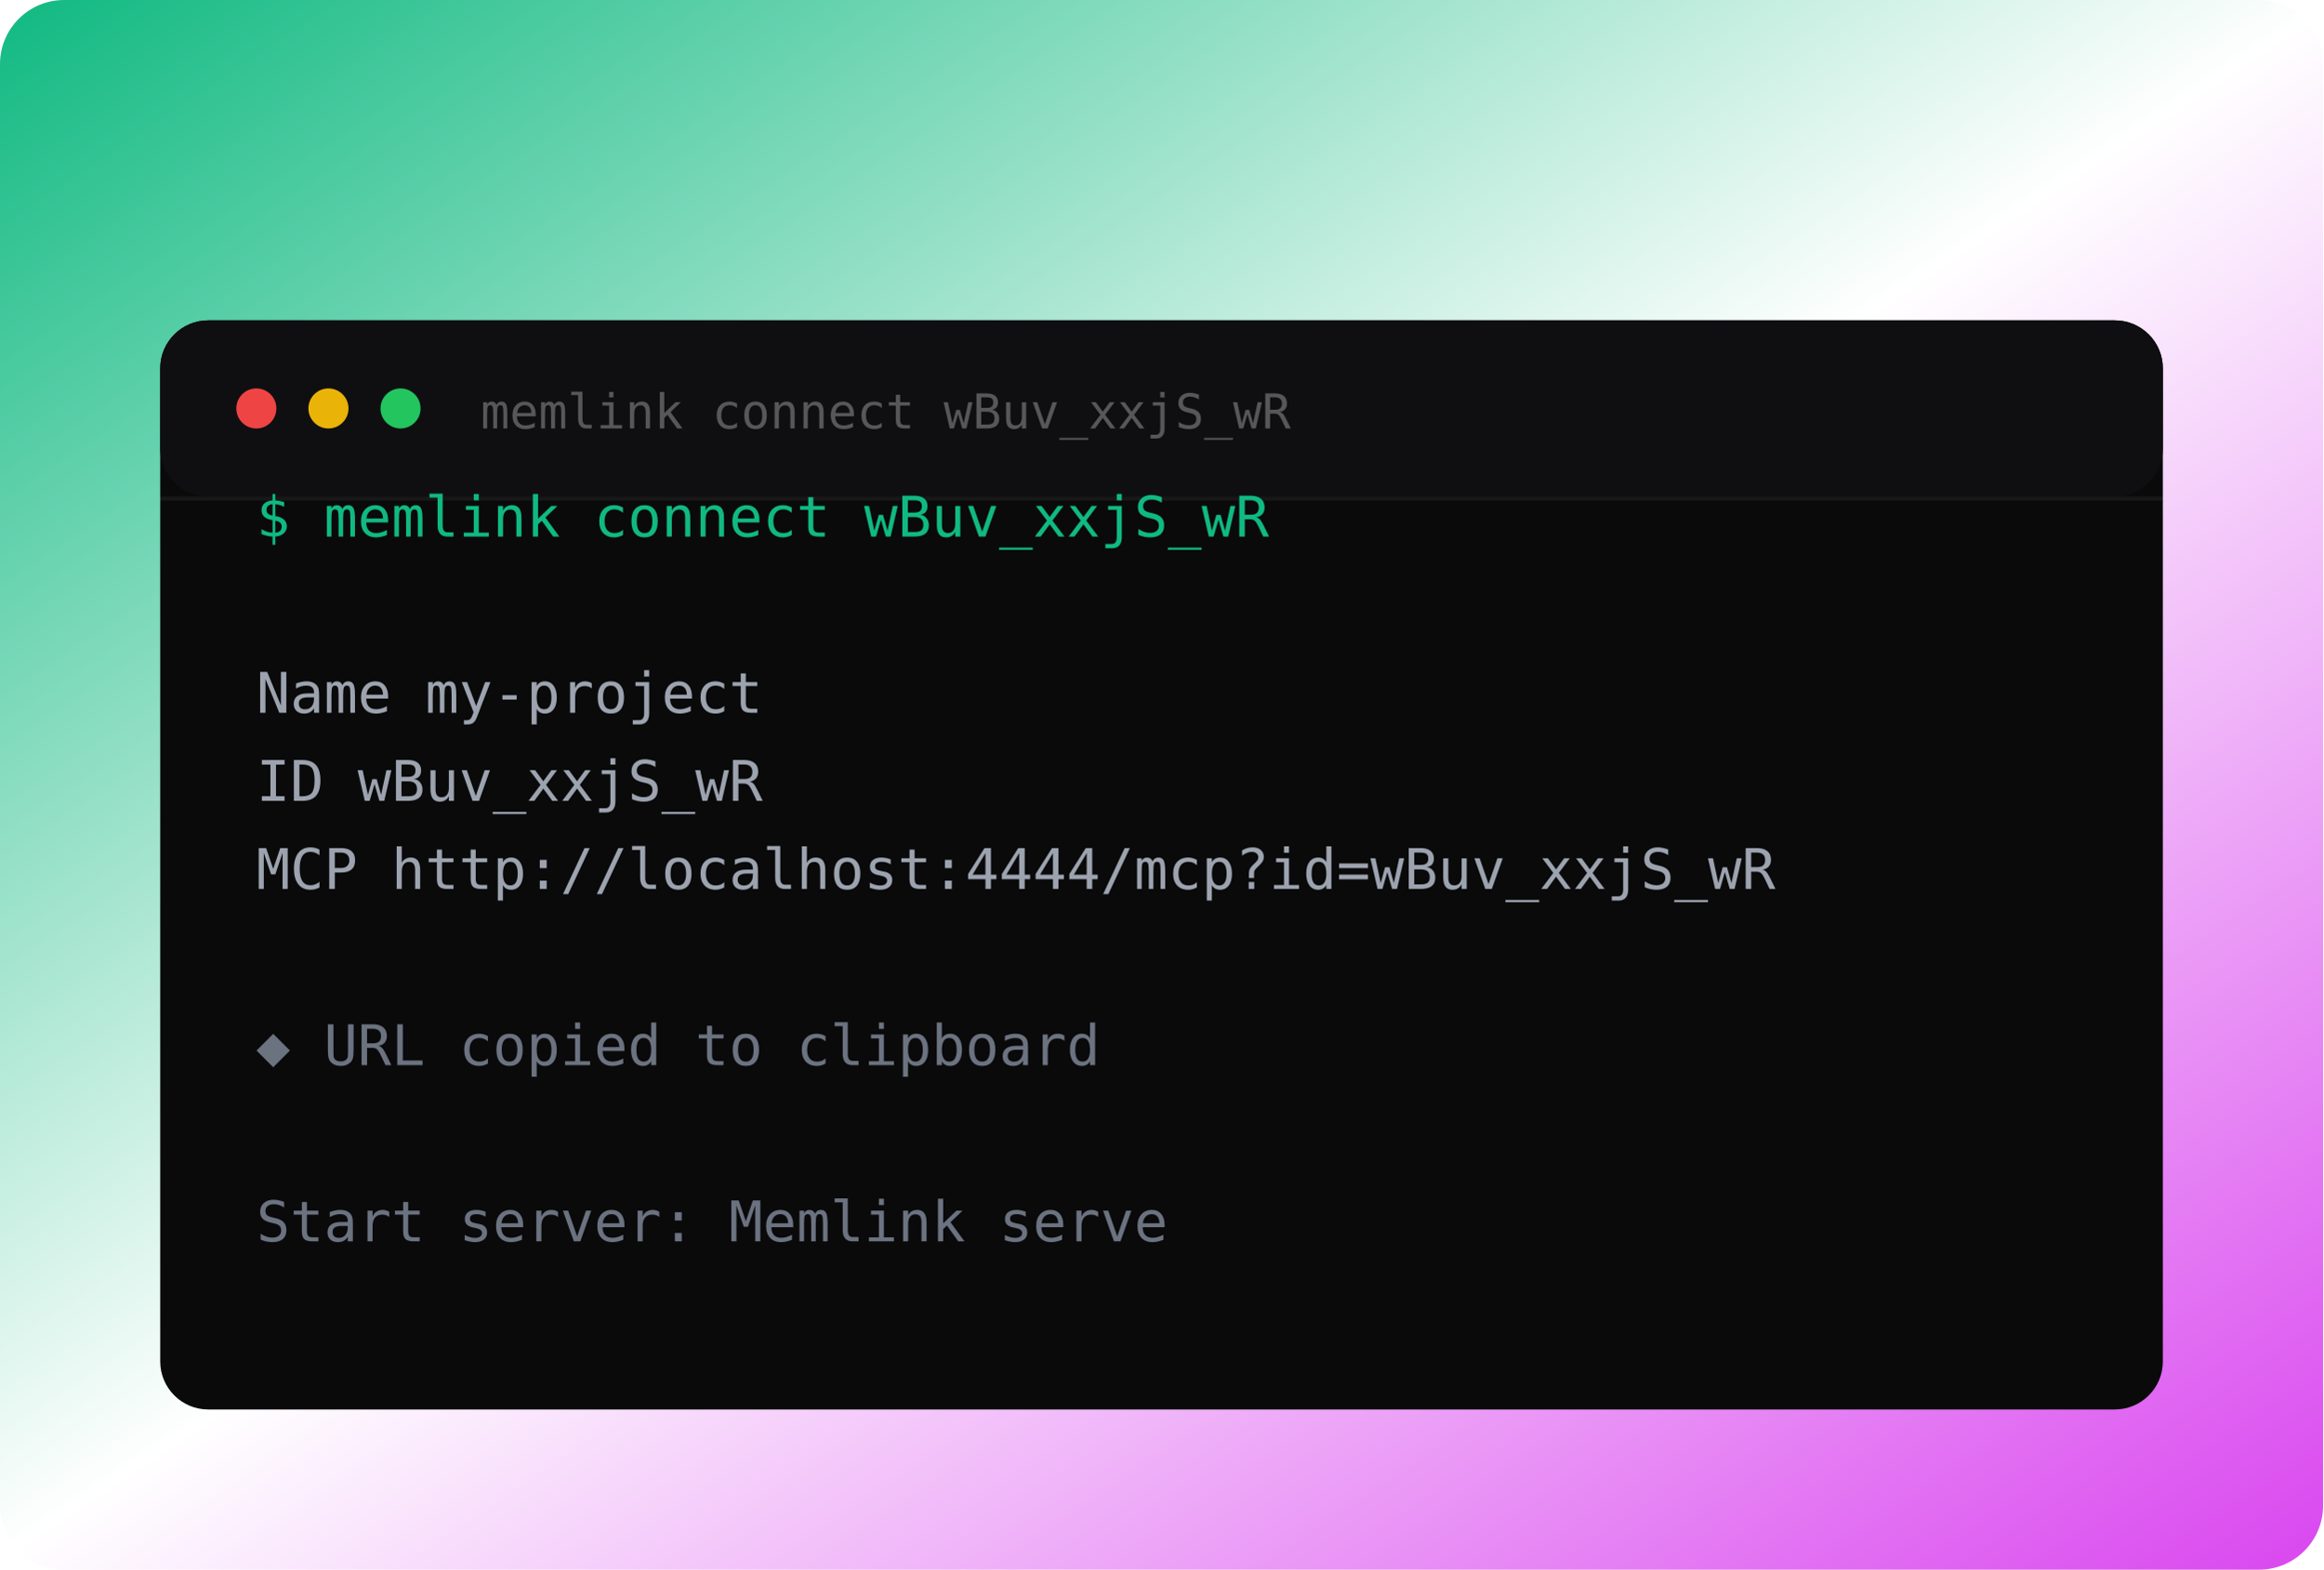
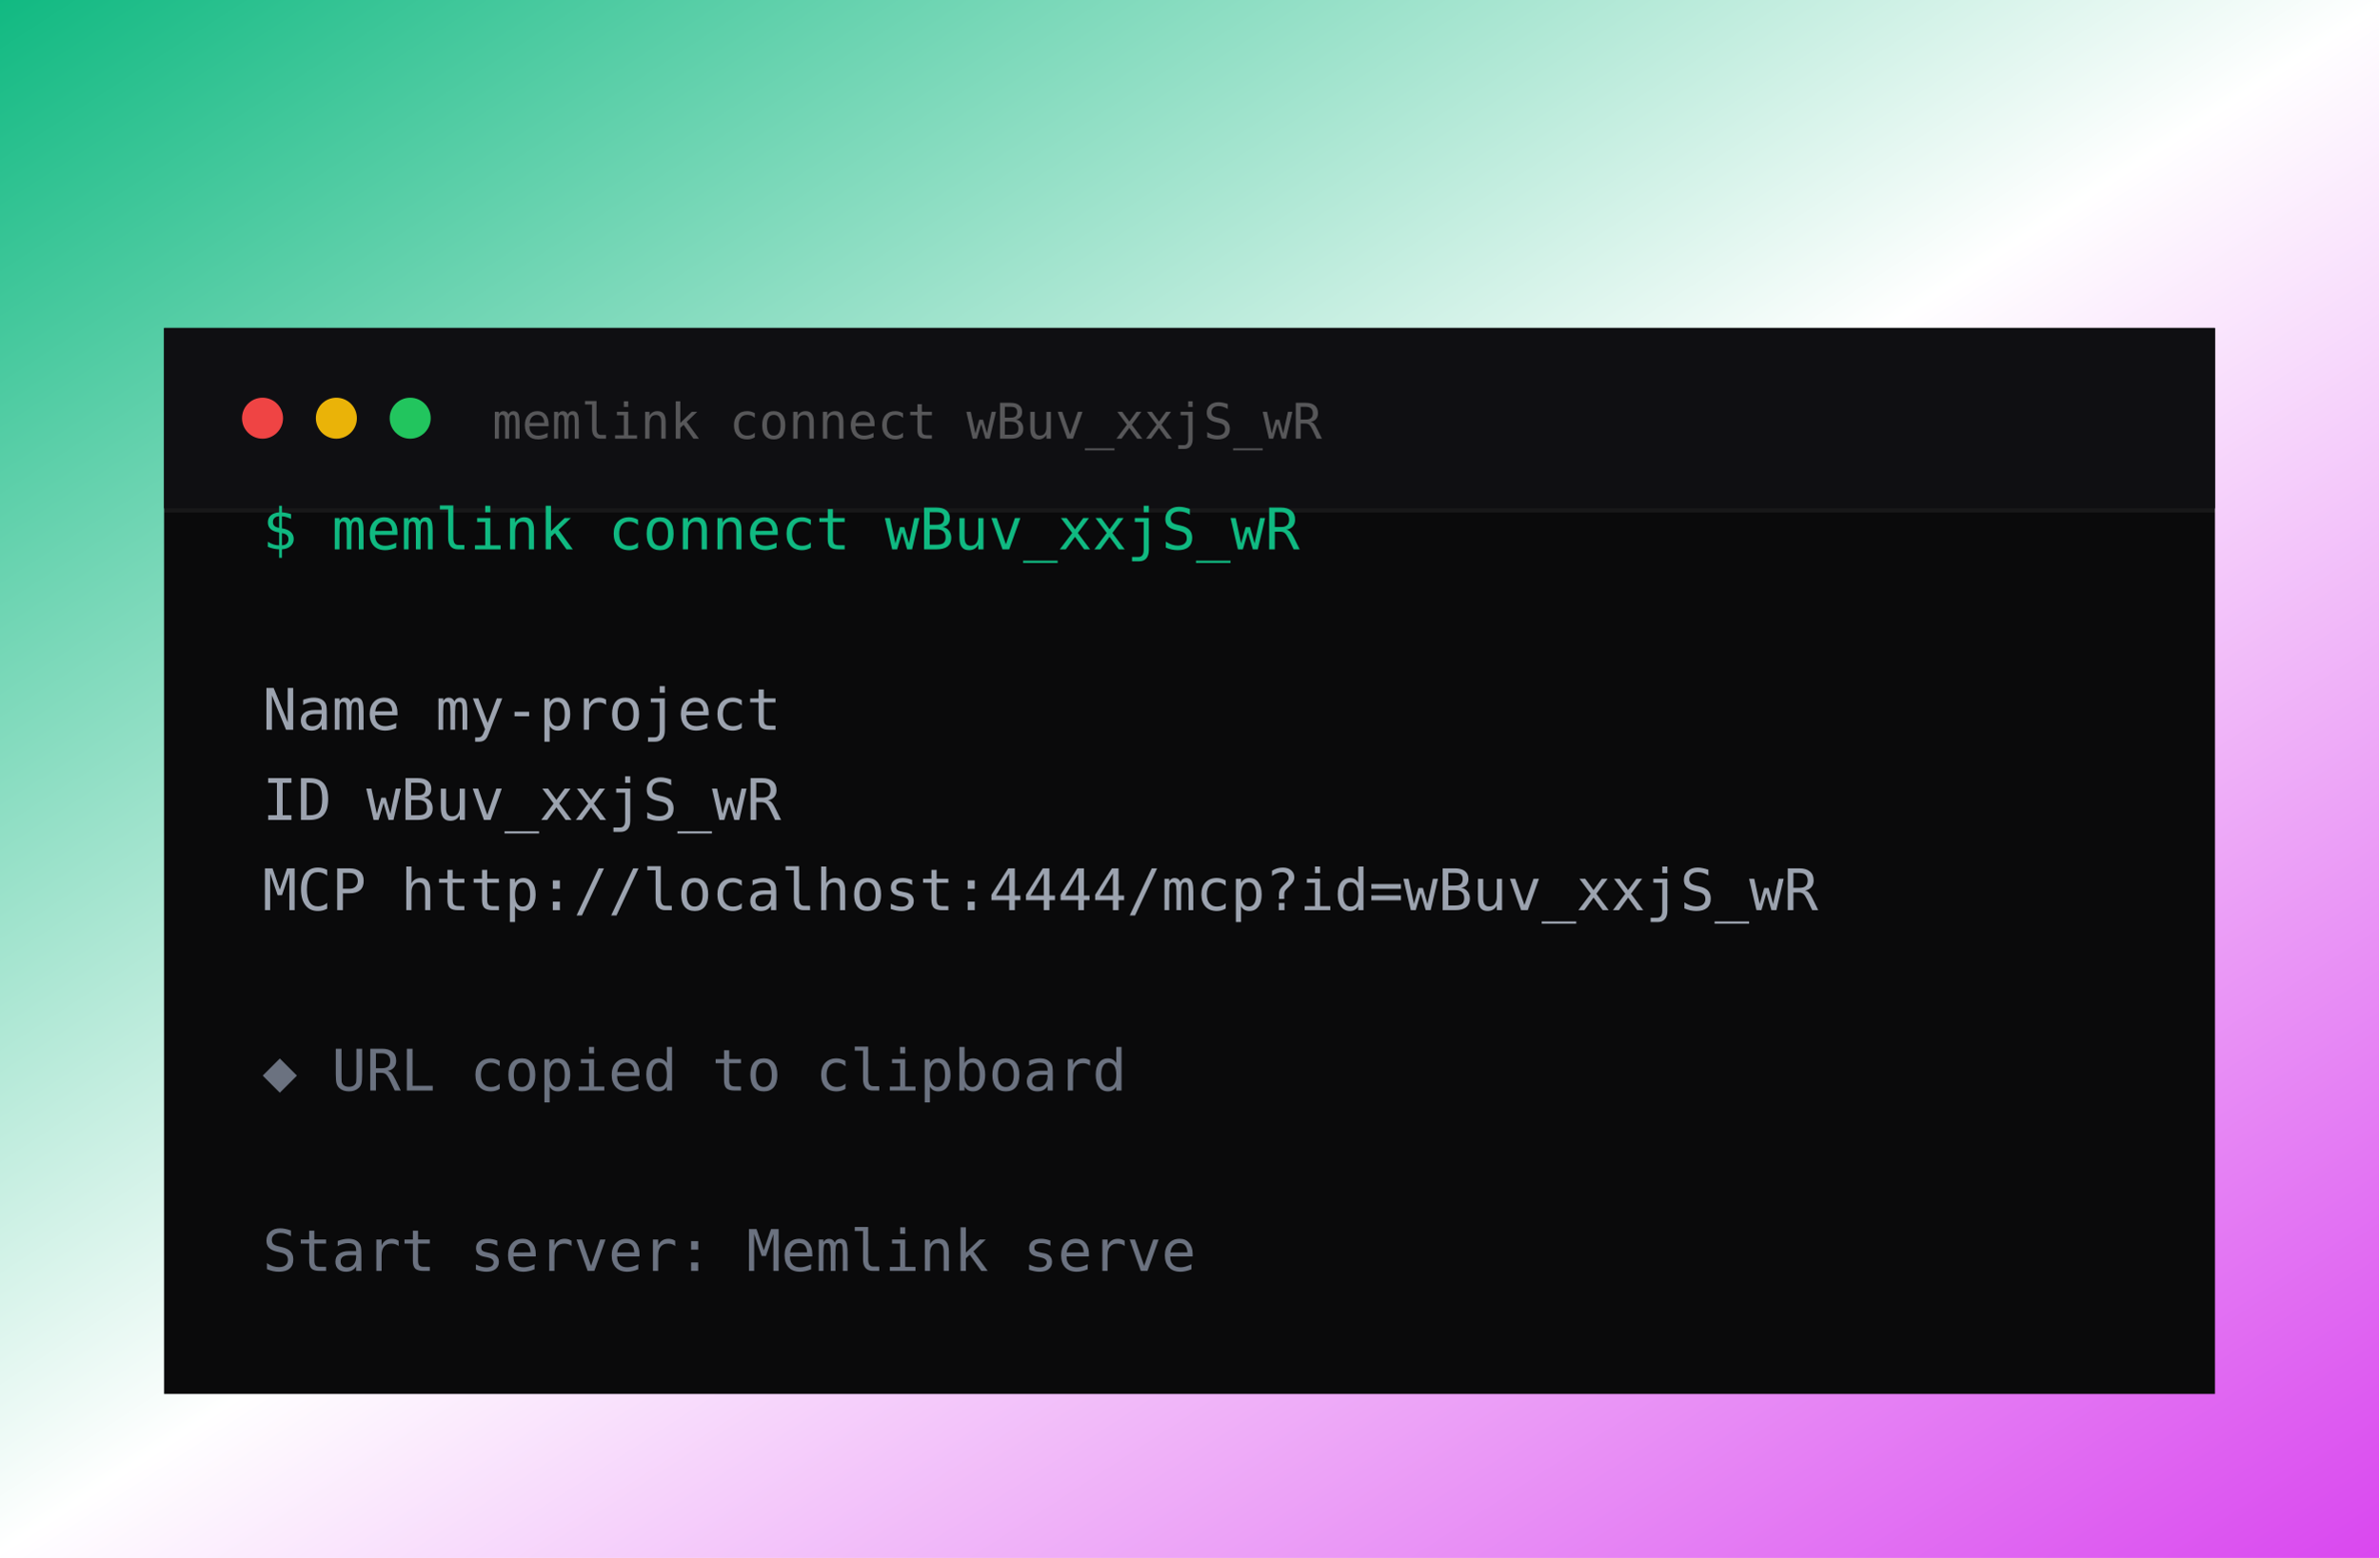
- <svg xmlns="http://www.w3.org/2000/svg" width="580" height="392" viewBox="0 0 580 392">
+ <svg xmlns="http://www.w3.org/2000/svg" width="580" height="380" viewBox="0 0 580 380">
  <defs>
    <linearGradient id="bg" x1="0%" y1="0%" x2="100%" y2="100%">
      <stop offset="0%" stop-color="#10B981" />
      <stop offset="50%" stop-color="#FFFFFF" />
      <stop offset="100%" stop-color="#D946EF" />
    </linearGradient>
  </defs>
-   <rect width="580" height="392" fill="url(#bg)" rx="16" />
-   <rect x="40" y="80" width="500" height="272" rx="12" fill="#0A0A0B" />
-   <rect x="40" y="80" width="500" height="44" rx="12" fill="#0F0F12" />
+   <rect width="580" height="380" fill="url(#bg)" />
+   <rect x="40" y="80" width="500" height="260" fill="#0A0A0B" />
+   <rect x="40" y="80" width="500" height="44" fill="#0F0F12" />
  <rect x="40" y="124" width="500" height="1" fill="rgba(255,255,255,0.06)" />
  <circle cx="64" cy="102" r="5" fill="#EF4444" />
  <circle cx="82" cy="102" r="5" fill="#EAB308" />
  <circle cx="100" cy="102" r="5" fill="#22C55E" />
  <text x="120" y="107" font-family="'SF Mono','Cascadia Code',monospace" font-size="12" fill="rgba(255,255,255,0.3)">memlink connect wBuv_xxjS_wR</text>
  <g>
    <text x="64" y="134" font-family="'SF Mono','Cascadia Code',monospace" font-size="14" fill="#10B981">$ memlink connect wBuv_xxjS_wR</text>
    <text x="64" y="156" font-family="'SF Mono','Cascadia Code',monospace" font-size="14" fill="transparent" />
    <text x="64" y="178" font-family="'SF Mono','Cascadia Code',monospace" font-size="14" fill="#9CA3AF">  Name    my-project</text>
    <text x="64" y="200" font-family="'SF Mono','Cascadia Code',monospace" font-size="14" fill="#9CA3AF">  ID      wBuv_xxjS_wR</text>
    <text x="64" y="222" font-family="'SF Mono','Cascadia Code',monospace" font-size="14" fill="#9CA3AF">  MCP     http://localhost:4444/mcp?id=wBuv_xxjS_wR</text>
    <text x="64" y="244" font-family="'SF Mono','Cascadia Code',monospace" font-size="14" fill="transparent" />
    <text x="64" y="266" font-family="'SF Mono','Cascadia Code',monospace" font-size="14" fill="#6B7280">  ◆ URL copied to clipboard</text>
    <text x="64" y="288" font-family="'SF Mono','Cascadia Code',monospace" font-size="14" fill="transparent" />
    <text x="64" y="310" font-family="'SF Mono','Cascadia Code',monospace" font-size="14" fill="#6B7280">  Start server:  Memlink serve</text>
  </g>
</svg>
